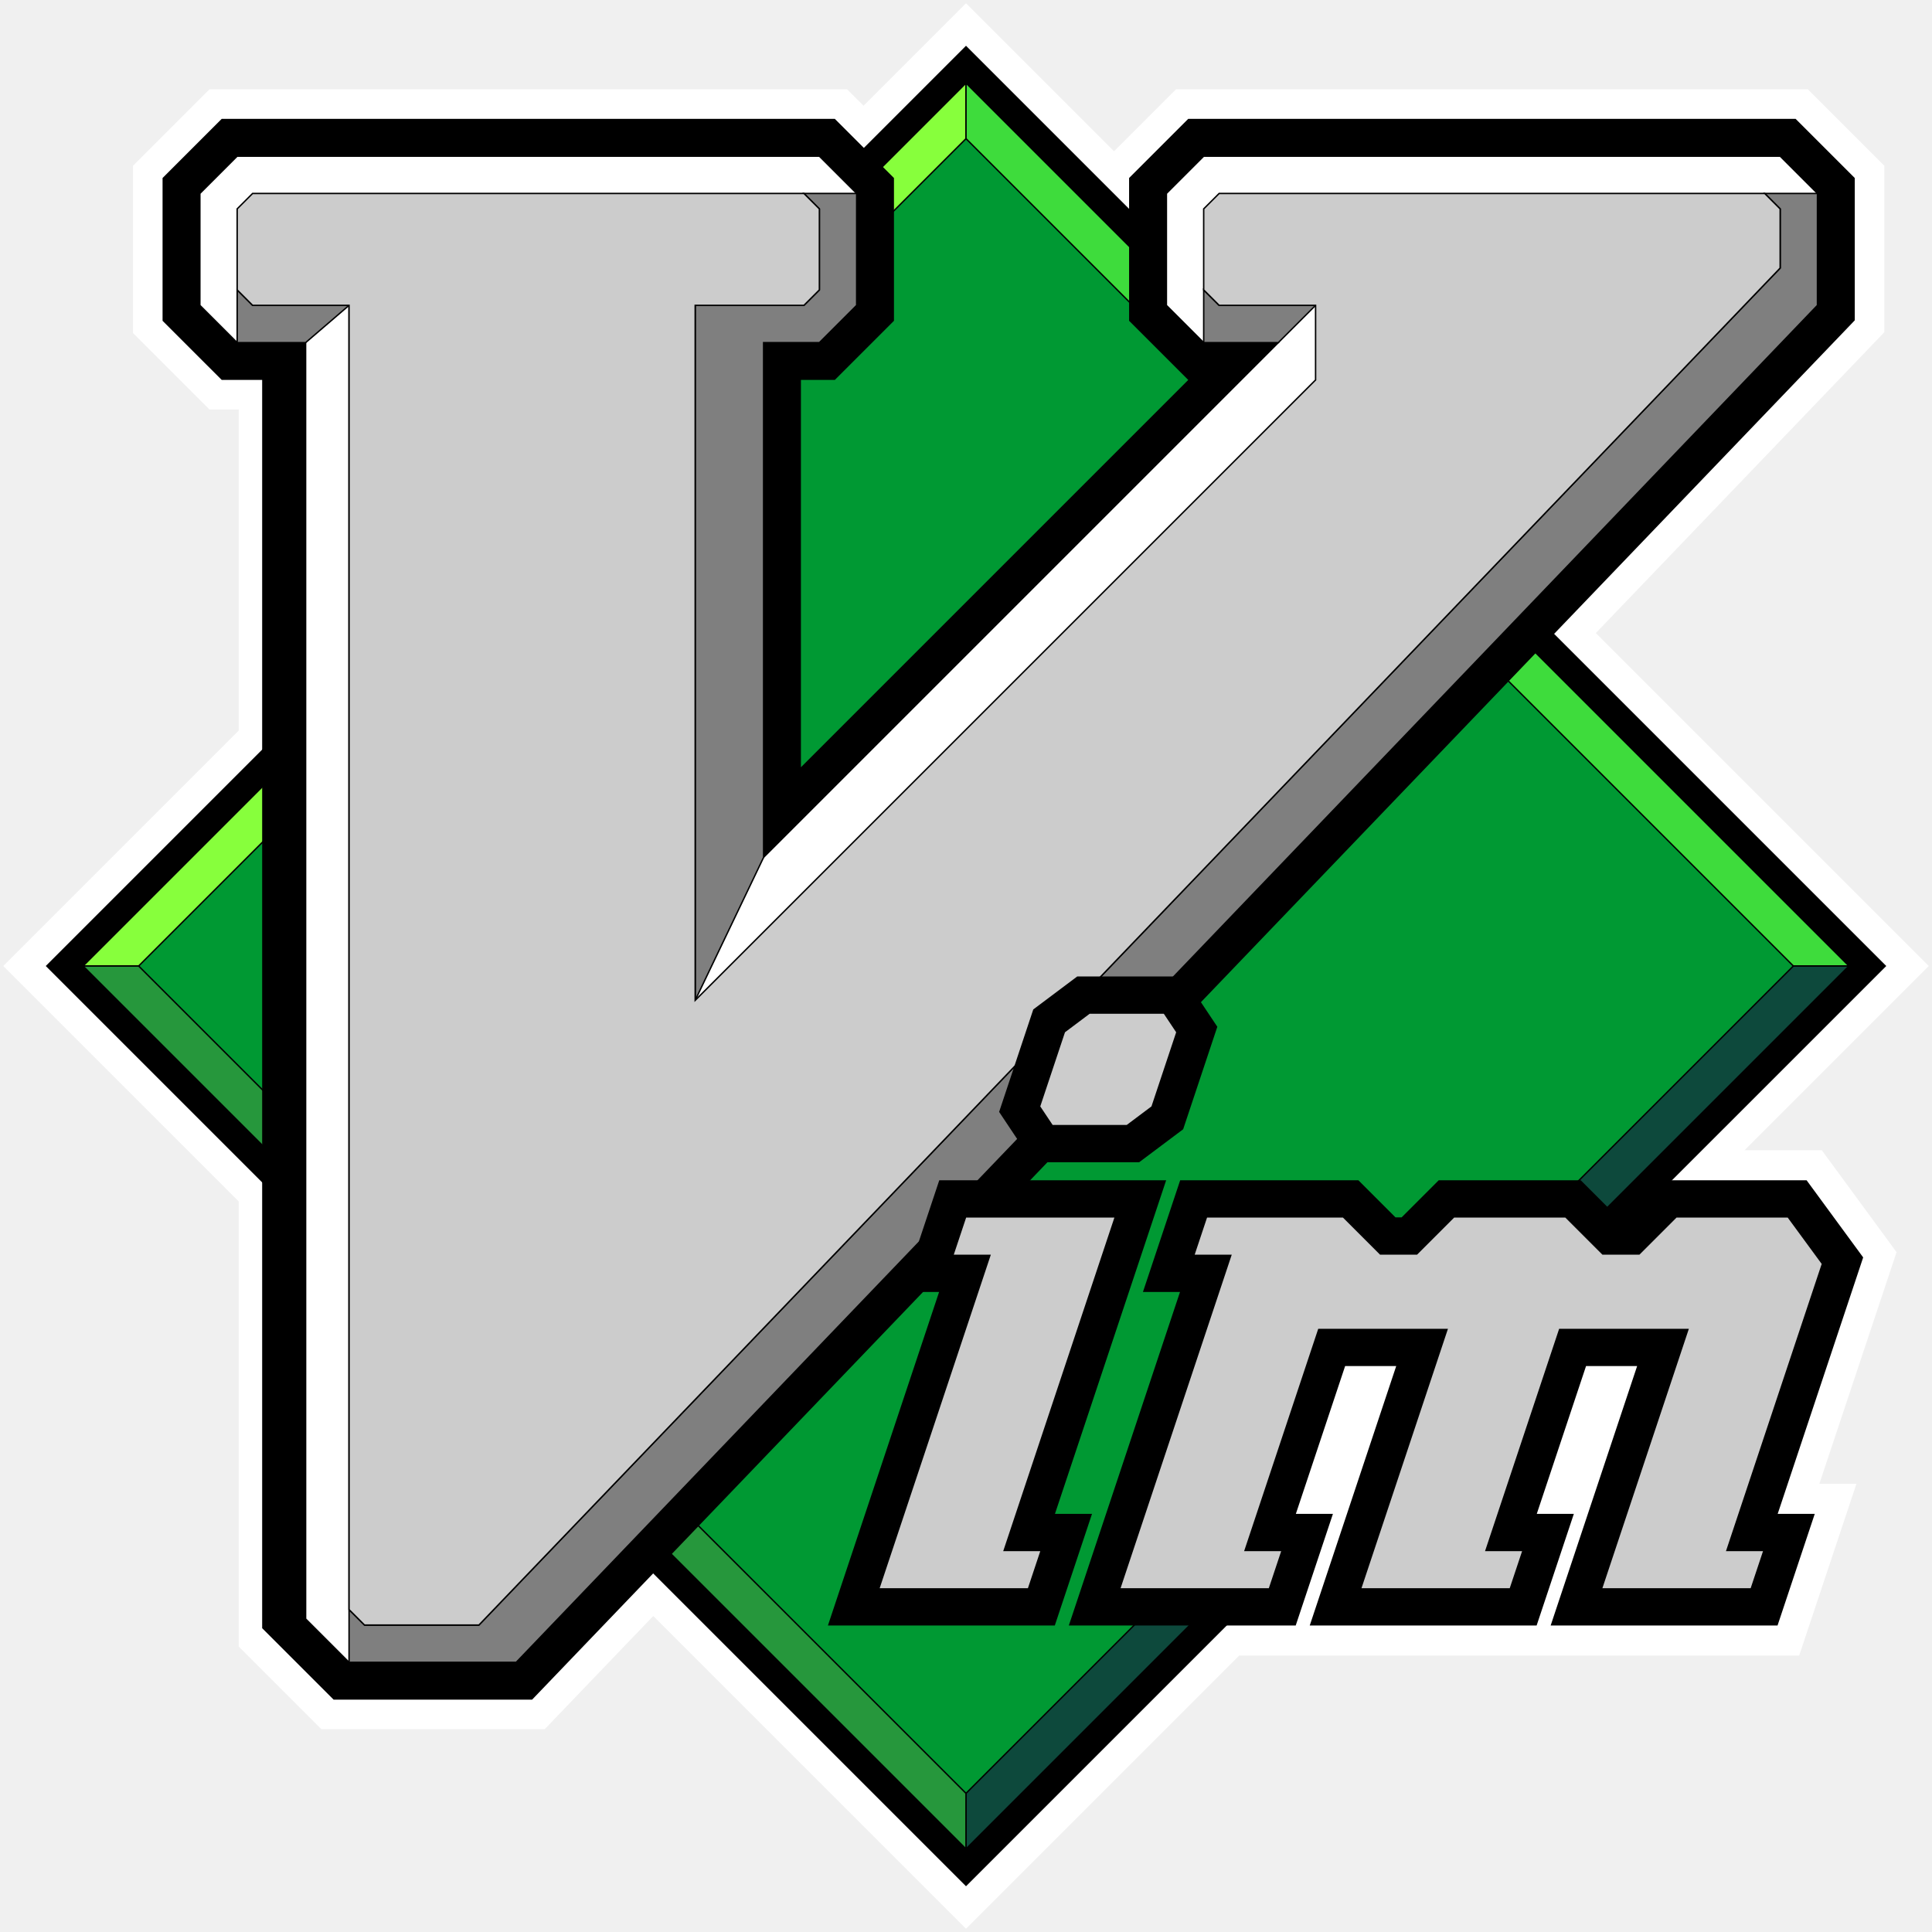
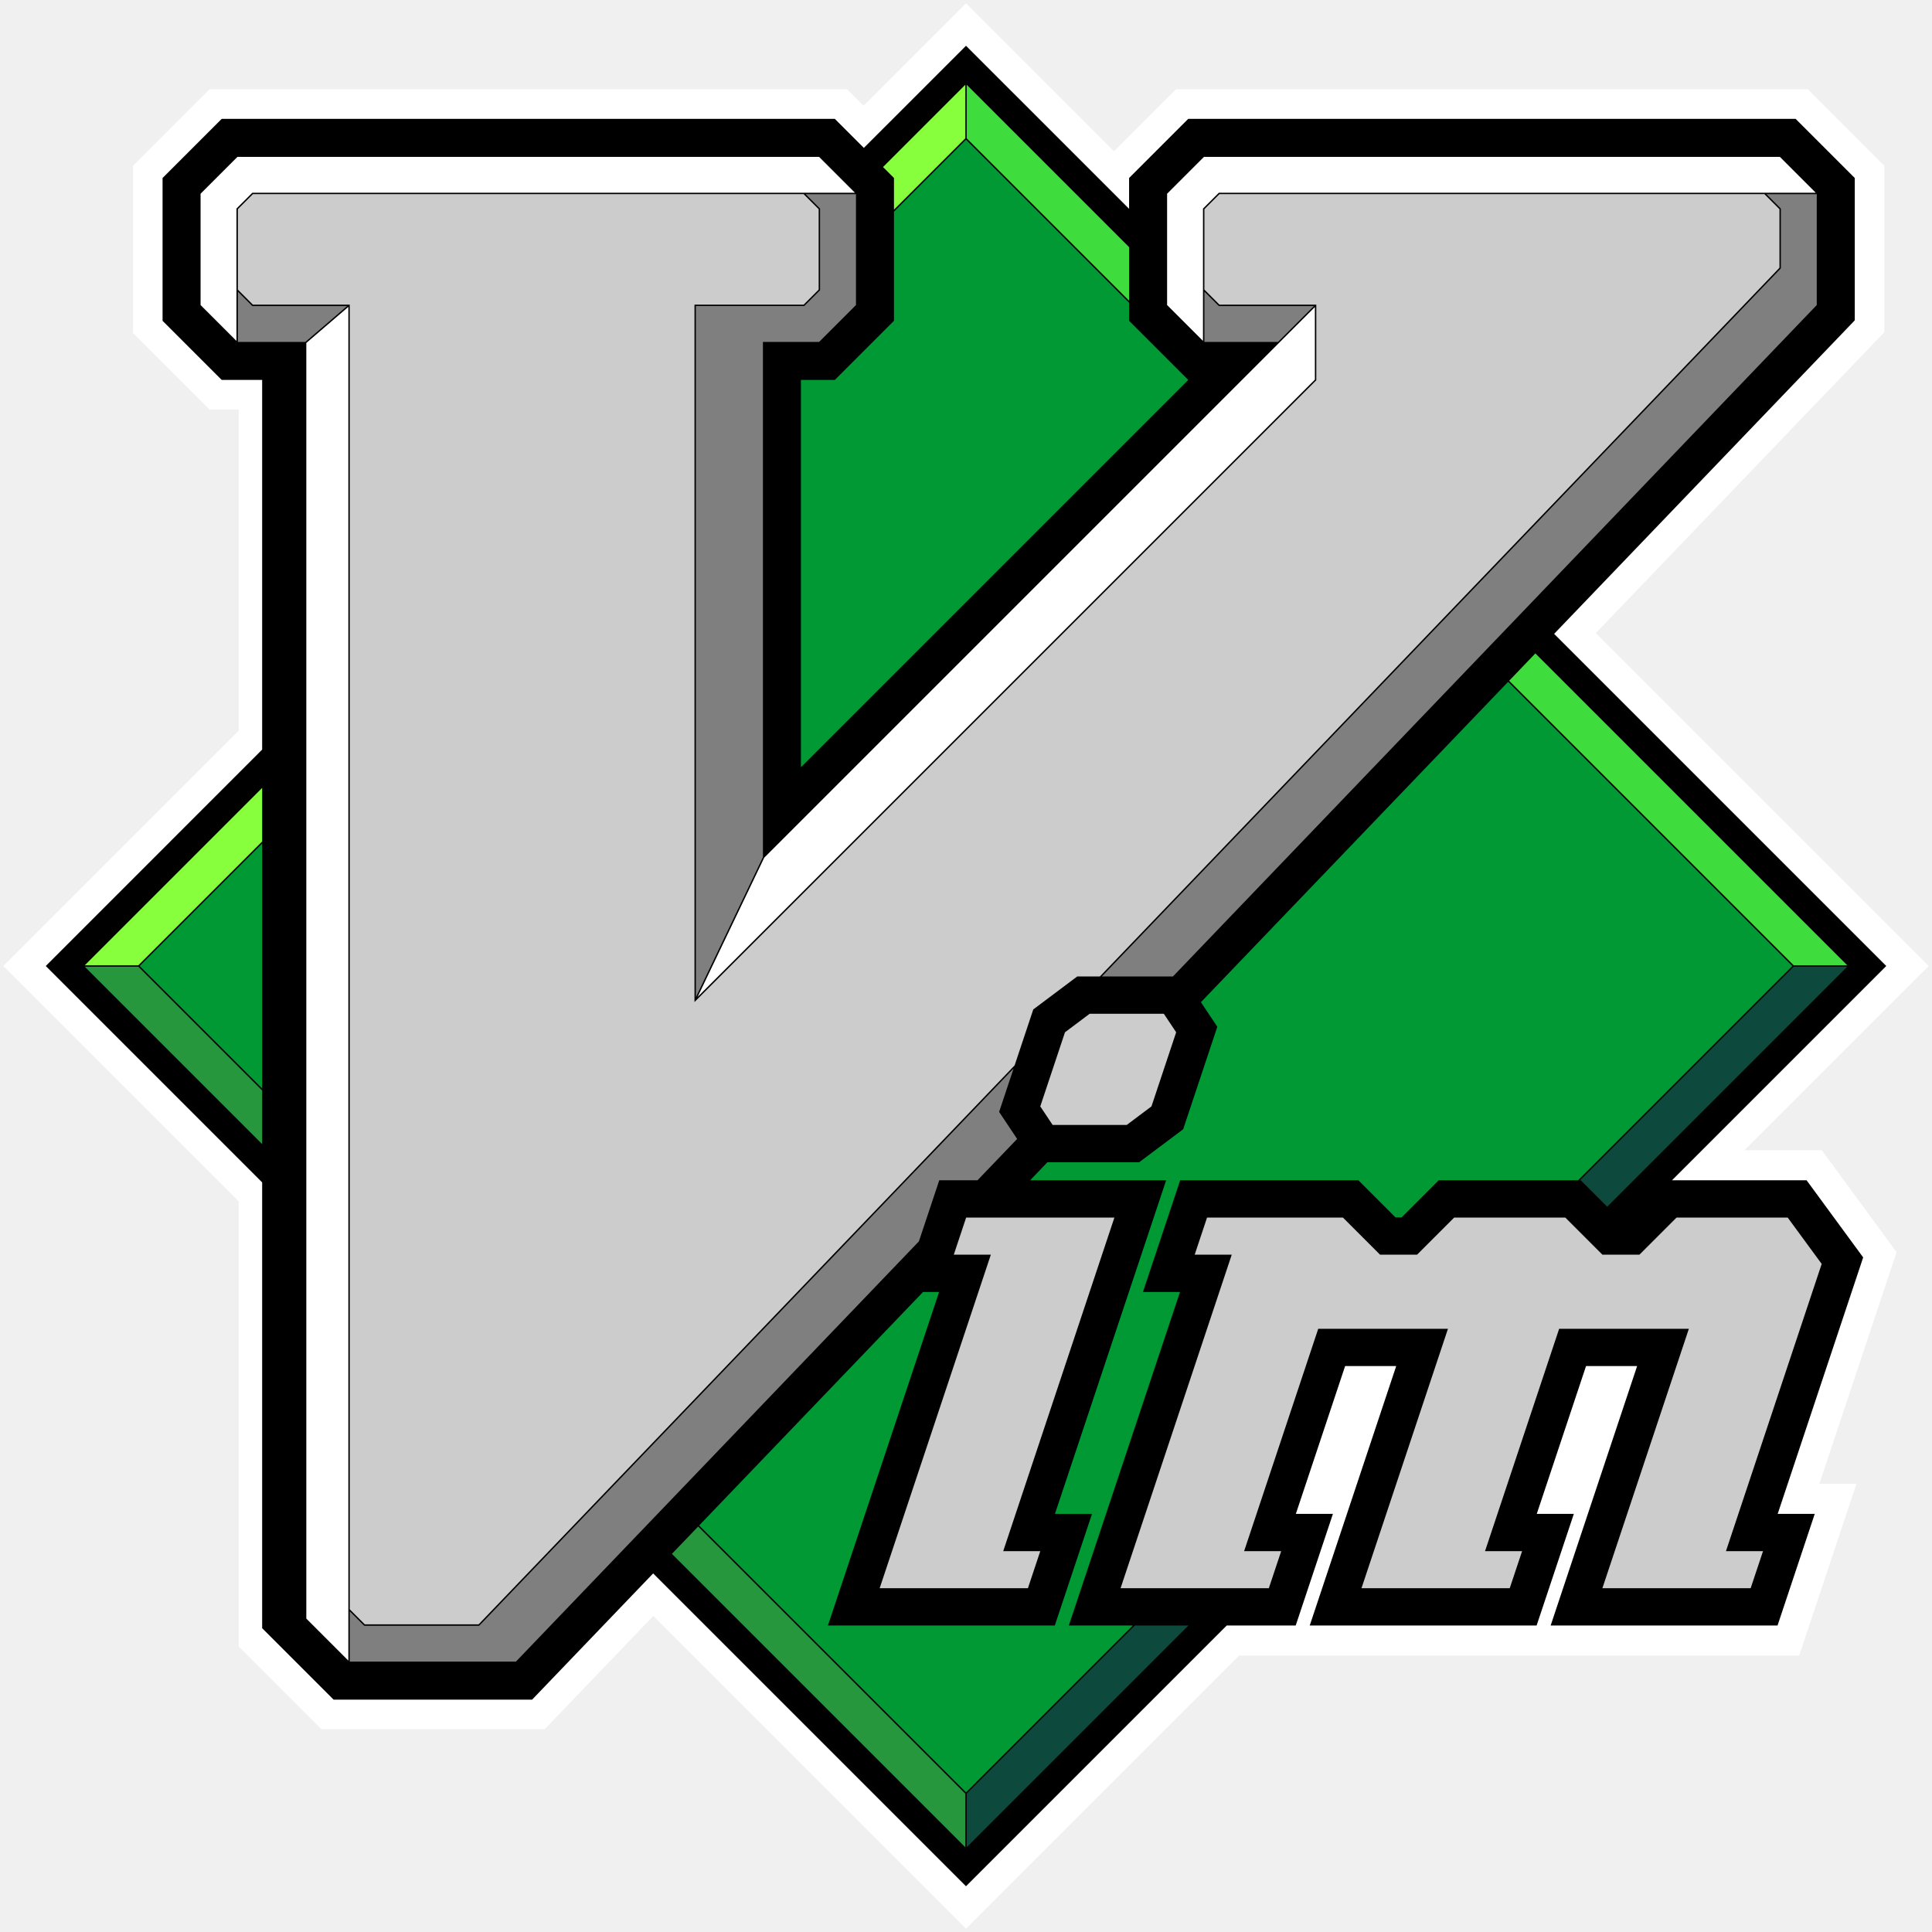
<svg xmlns="http://www.w3.org/2000/svg" viewBox="0 0 294.609 294.609" width="294.609" height="294.609">
-   <defs>
-     <path id="path_0" d="M20.282 25.276v25.508L31.941 62.444h4.465v48.954L.5 147.305l35.907 35.907v67.875L49.004 263.683H83.065l16.552-17.261 47.688 47.688 41.656-41.656h85.393l8.729-26.186h-5.652l11.775-35.324-11.397-15.542H266.012l28.097-28.097-50.766-50.766 43.995-45.879V25.276L275.679 13.616h-96.352l-9.453 9.453L147.305 .5l-15.626 15.626-2.51-2.51H31.941Z" />
-     <path id="path_1" d="M287.633 147.305 147.305 6.977 6.977 147.305 147.305 287.633l45.447-45.447H170.875l16.955-50.865h-5.652l1.884-5.652h20.723l5.652 5.652h5.652l5.652-5.652h16.955l5.286 5.286Z" />
-     <path id="path_2" d="M273.467 147.305 147.305 21.143 21.143 147.305 147.305 273.467l31.281-31.281h-7.71l16.955-50.865h-5.652l1.884-5.652h20.723l5.652 5.652h5.652l5.652-5.652h13.362Z" />
-     <path id="path_3" d="M147.305 21.143V12.664L12.664 147.305h8.479Z" />
-     <path id="path_4" d="M273.467 147.305h8.479L147.305 12.664v8.479Z" />
-     <path id="path_5" d="M235.102 185.669h3.593l2.443 2.443 40.807-40.807h-8.479ZM147.305 273.467v8.479l39.759-39.759h-8.479Z" />
-     <path id="path_6" d="M21.143 147.305H12.664L147.305 281.945v-8.479Z" />
-     <path id="path_7" d="M24.789 27.143l9.019-9.019h93.493l9.019 9.019v21.774l-9.019 9.019h-5.168v59.061l59.061-59.061-9.019-9.019V27.143l9.019-9.019h92.618l9.019 9.019V48.848L81.142 259.176H50.871l-10.894-10.894V57.936h-6.168l-9.019-9.019Z" />
-     <path id="path_8" d="M30.477 29.499l5.688-5.688h88.781l5.688 5.688v17.062l-5.688 5.688h-8.5v78.479l78.479-78.479h-11.375l-5.688-5.688v-17.062l5.688-5.688h87.906l5.688 5.688v17.062L78.716 253.488H53.227l-6.625-6.625V52.249h-10.438l-5.688-5.688Z" />
-     <path id="path_9" d="M130.633 29.499v17.062l-5.688 5.688h-8.5v78.479l-10.438 21.812V46.561h16.582l2.356-2.356V31.855l-2.356-2.356Z" />
-     <path id="path_a" d="M194.925 52.249h-11.375v-8.043l2.356 2.356h14.707Z" />
-     <path id="path_b" d="M277.143 29.499v17.062L78.716 253.488H53.227V46.561 245.445l2.356 2.356H73.029L271.456 40.874v-9.019l-2.356-2.356Z" />
-     <path id="path_c" d="M46.602 52.249h-10.438v-8.043l2.356 2.356h14.707Z" />
-     <path id="path_d" d="M36.164 31.855l2.356-2.356h84.07l2.356 2.356v12.351l-2.356 2.356h-16.582V152.54l94.604-94.604v-11.375H185.905l-2.356-2.356V31.855l2.356-2.356h83.195l2.356 2.356v9.019L73.029 247.801H55.583l-2.356-2.356V46.561H38.52l-2.356-2.356Z" />
-     <path id="path_e" d="M173.713 177.228l6.706-5.029 5.209-15.628-5.115-7.673H164.27l-6.706 5.029-5.209 15.628 5.115 7.673ZM160.869 230.847l16.955-50.865H143.227l-5.676 17.027h5.652l-16.955 50.865h34.597l5.676-17.027ZM203.257 230.847h-5.652l7.512-22.535h7.791l-13.187 39.562h34.597l5.676-17.027h-5.652l7.512-22.535h7.791l-13.187 39.562h34.597l5.676-17.027h-5.652l13.035-39.105-8.624-11.76H253.295l-5.652 5.652h-.94l-5.652-5.652H219.385l-5.652 5.652h-.94l-5.652-5.652H179.963l-5.676 17.027h5.652l-16.955 50.865h34.597Z" />
-     <path id="path_f" d="M134.139 242.186l16.955-50.865h-5.652l1.884-5.652h22.607l-16.955 50.865h5.652l-1.884 5.652ZM158.63 168.714l3.768-11.303 3.768-2.826h11.303l1.884 2.826-3.768 11.303-3.768 2.826H160.514ZM170.875 242.186l16.955-50.865h-5.652l1.884-5.652h20.723l5.652 5.652h5.652l5.652-5.652h16.955l5.652 5.652h5.652l5.652-5.652h16.955l5.181 7.065-14.6 43.801h5.652l-1.884 5.652H244.347l13.187-39.562h-19.781l-11.303 33.91h5.652l-1.884 5.652H207.611l13.187-39.562h-19.781l-11.303 33.91h5.652l-1.884 5.652Z" />
-   </defs>
-   <use href="#path_0" id="background" fill="#ffffff" />
-   <g id="diamond">
-     <use href="#path_1" id="diamond_outline" fill="#000000" />
-     <use href="#path_2" id="diamond_face" fill="#009933" />
-     <use href="#path_3" id="diamond_bevel_0" fill="#87ff3c" stroke="#000000" stroke-width=".216" />
-     <use href="#path_4" id="diamond_bevel_1" fill="#3edc3c" stroke="#000000" stroke-width=".216" />
-     <use href="#path_5" id="diamond_bevel_2" fill="#0d493c" stroke="#000000" stroke-width=".216" />
-     <use href="#path_6" id="diamond_bevel_3" fill="#26973c" stroke="#000000" stroke-width=".216" />
-   </g>
-   <g id="letter_v">
-     <use href="#path_7" id="v_outline" fill="#000000" />
-     <use href="#path_8" id="v_lit_bevels" fill="#ffffff" stroke="#000000" stroke-width=".216" />
-     <use href="#path_9" id="v_dim_bevel_0" fill="#7f7f7f" stroke="#000000" stroke-width=".216" />
-     <use href="#path_a" id="v_dim_bevel_1" fill="#7f7f7f" stroke="#000000" stroke-width=".216" />
-     <use href="#path_b" id="v_dim_bevel_2" fill="#7f7f7f" stroke="#000000" stroke-width=".216" />
-     <use href="#path_c" id="v_dim_bevel_3" fill="#7f7f7f" stroke="#000000" stroke-width=".216" />
-     <use href="#path_d" id="v_face" fill="#cccccc" stroke="#000000" stroke-width=".216" />
-   </g>
-   <g id="letters_im">
-     <use href="#path_e" id="im_outline" fill="#000000" />
-     <use href="#path_f" id="im_face" fill="#cccccc" />
-   </g>
+   <path id="background" fill="#ffffff" d="M31.941 13.616 20.282 25.276v25.508L31.941 62.444h4.465v48.954L.5 147.305l35.907 35.907v67.875L49.004 263.683H83.065l16.552-17.261 47.688 47.688 41.656-41.656h85.393l8.729-26.186h-5.652l11.775-35.324-11.397-15.542H266.012l28.097-28.097-50.766-50.766 43.995-45.879V25.276L275.679 13.616h-96.352l-9.453 9.453L147.305 .5l-15.626 15.626-2.51-2.51Z" />
+   <path id="outlines" fill="#000000" d="M127.301 18.124H33.808l-9.019 9.019v21.774l9.019 9.019h6.168v56.368L6.977 147.305l33 33v67.977l10.894 10.894H81.142l18.457-19.248 47.705 47.705 39.759-39.759h10.517l5.676-17.027h-5.652l7.512-22.535h7.791l-13.187 39.562h34.597l5.676-17.027h-5.652l7.512-22.535h7.791l-13.187 39.562h34.597l5.676-17.027h-5.652l13.035-39.105-8.624-11.76h-20.532l32.677-32.677-50.648-50.648 45.846-47.81V27.143l-9.019-9.019H181.194l-9.019 9.019v4.704L147.305 6.977 131.729 22.552Z" />
+   <path id="diamond_face" fill="#009933" d="M172.745 247.874h-9.761l16.955-50.865h-5.652l5.676-17.027h27.178l5.652 5.652h.94l5.652-5.652h21.252l32.677-32.677-43.338-43.338-46.848 48.854 2.5 3.749-5.209 15.628-6.706 5.029H159.724l-2.641 2.754h20.741L160.869 230.847h5.652l-5.676 17.027H126.248l16.955-50.865H140.756l-34.147 35.61 40.696 40.696ZM147.305 21.295 136.32 32.28v16.637l-9.019 9.019h-5.168v59.061l59.061-59.061-9.019-9.019V46.165ZM21.295 147.305l18.681 18.681V128.623Z" />
+   <path id="diamond_bevel_q1" fill="#3edc3c" d="M281.685 147.197 234.126 99.638l-4.001 4.172 43.386 43.386ZM147.413 12.925V21.098l24.762 24.762V37.687Z" />
+   <path id="diamond_bevel_q2" fill="#87ff3c" d="M147.197 12.925 134.65 25.472l1.671 1.671v4.831L147.197 21.098ZM12.925 147.197H21.098l18.879-18.879v-8.173Z" />
+   <path id="diamond_bevel_q3" fill="#26973c" d="M12.925 147.413l27.052 27.052v-8.173L21.098 147.413ZM147.197 281.685v-8.173l-40.737-40.737-4.001 4.172Z" />
+   <path id="diamond_bevel_q4" fill="#0d493c" d="M147.413 281.685l33.811-33.811h-8.173l-25.638 25.638ZM245.083 184.014l36.601-36.601h-8.173l-32.569 32.569h.109Z" />
+   <path id="letter_faces" fill="#cccccc" d="M53.335 245.4l2.293 2.293H72.983l81.739-85.241 2.842-8.525 6.706-5.029h3.45L271.348 40.83V31.899l-2.293-2.293H185.95l-2.293 2.293V44.161l2.293 2.293h14.77V57.981l-94.82 94.82V46.453h16.645l2.293-2.293V31.899l-2.293-2.293h-83.98L36.272 31.899V44.161l2.293 2.293H53.335ZM134.139 242.186l16.955-50.865h-5.652l1.884-5.652h22.607l-16.955 50.865h5.652l-1.884 5.652ZM158.63 168.714l3.768-11.303 3.768-2.826h11.303l1.884 2.826-3.768 11.303-3.768 2.826H160.514ZM170.875 242.186l16.955-50.865h-5.652l1.884-5.652h20.723l5.652 5.652h5.652l5.652-5.652h16.955l5.652 5.652h5.652l5.652-5.652h16.955l5.181 7.065-14.6 43.801h5.652l-1.884 5.652H244.347l13.187-39.562h-19.781l-11.303 33.91h5.652l-1.884 5.652H207.611l13.187-39.562h-19.781l-11.303 33.91h5.652l-1.884 5.652Z" />
+   <path id="dim_bevels" fill="#7f7f7f" d="M122.634 46.669H106.116V152.064l10.222-21.361V52.141h8.563l5.624-5.624V29.607h-7.675l2.203 2.203V44.25ZM183.658 52.141h11.222l5.471-5.471h-14.491l-2.203-2.203ZM168.019 148.898h10.842L277.035 46.518V29.607H269.361l2.203 2.203v9.107ZM55.538 247.909l-2.203-2.203v7.675H78.67l61.452-64.085 3.105-9.314h5.827l6.048-6.307-2.747-4.12 2.208-6.624-81.488 84.978ZM36.272 52.141h10.29l6.373-5.471H38.475L36.272 44.466Z" />
+   <path id="lit_bevels" fill="#ffffff" d="M130.372 29.391l-5.471-5.471H36.209L30.585 29.543V46.516l5.471 5.471V31.81l2.419-2.419ZM195.001 52.325l-78.466 78.466-10.157 21.227L200.504 57.891V46.822ZM269.1 29.391h7.783l-5.471-5.471H183.594l-5.624 5.624V46.516l5.471 5.471V31.81l2.419-2.419ZM46.71 246.819l6.409 6.409V46.796l-6.409 5.502Z" />
</svg>
